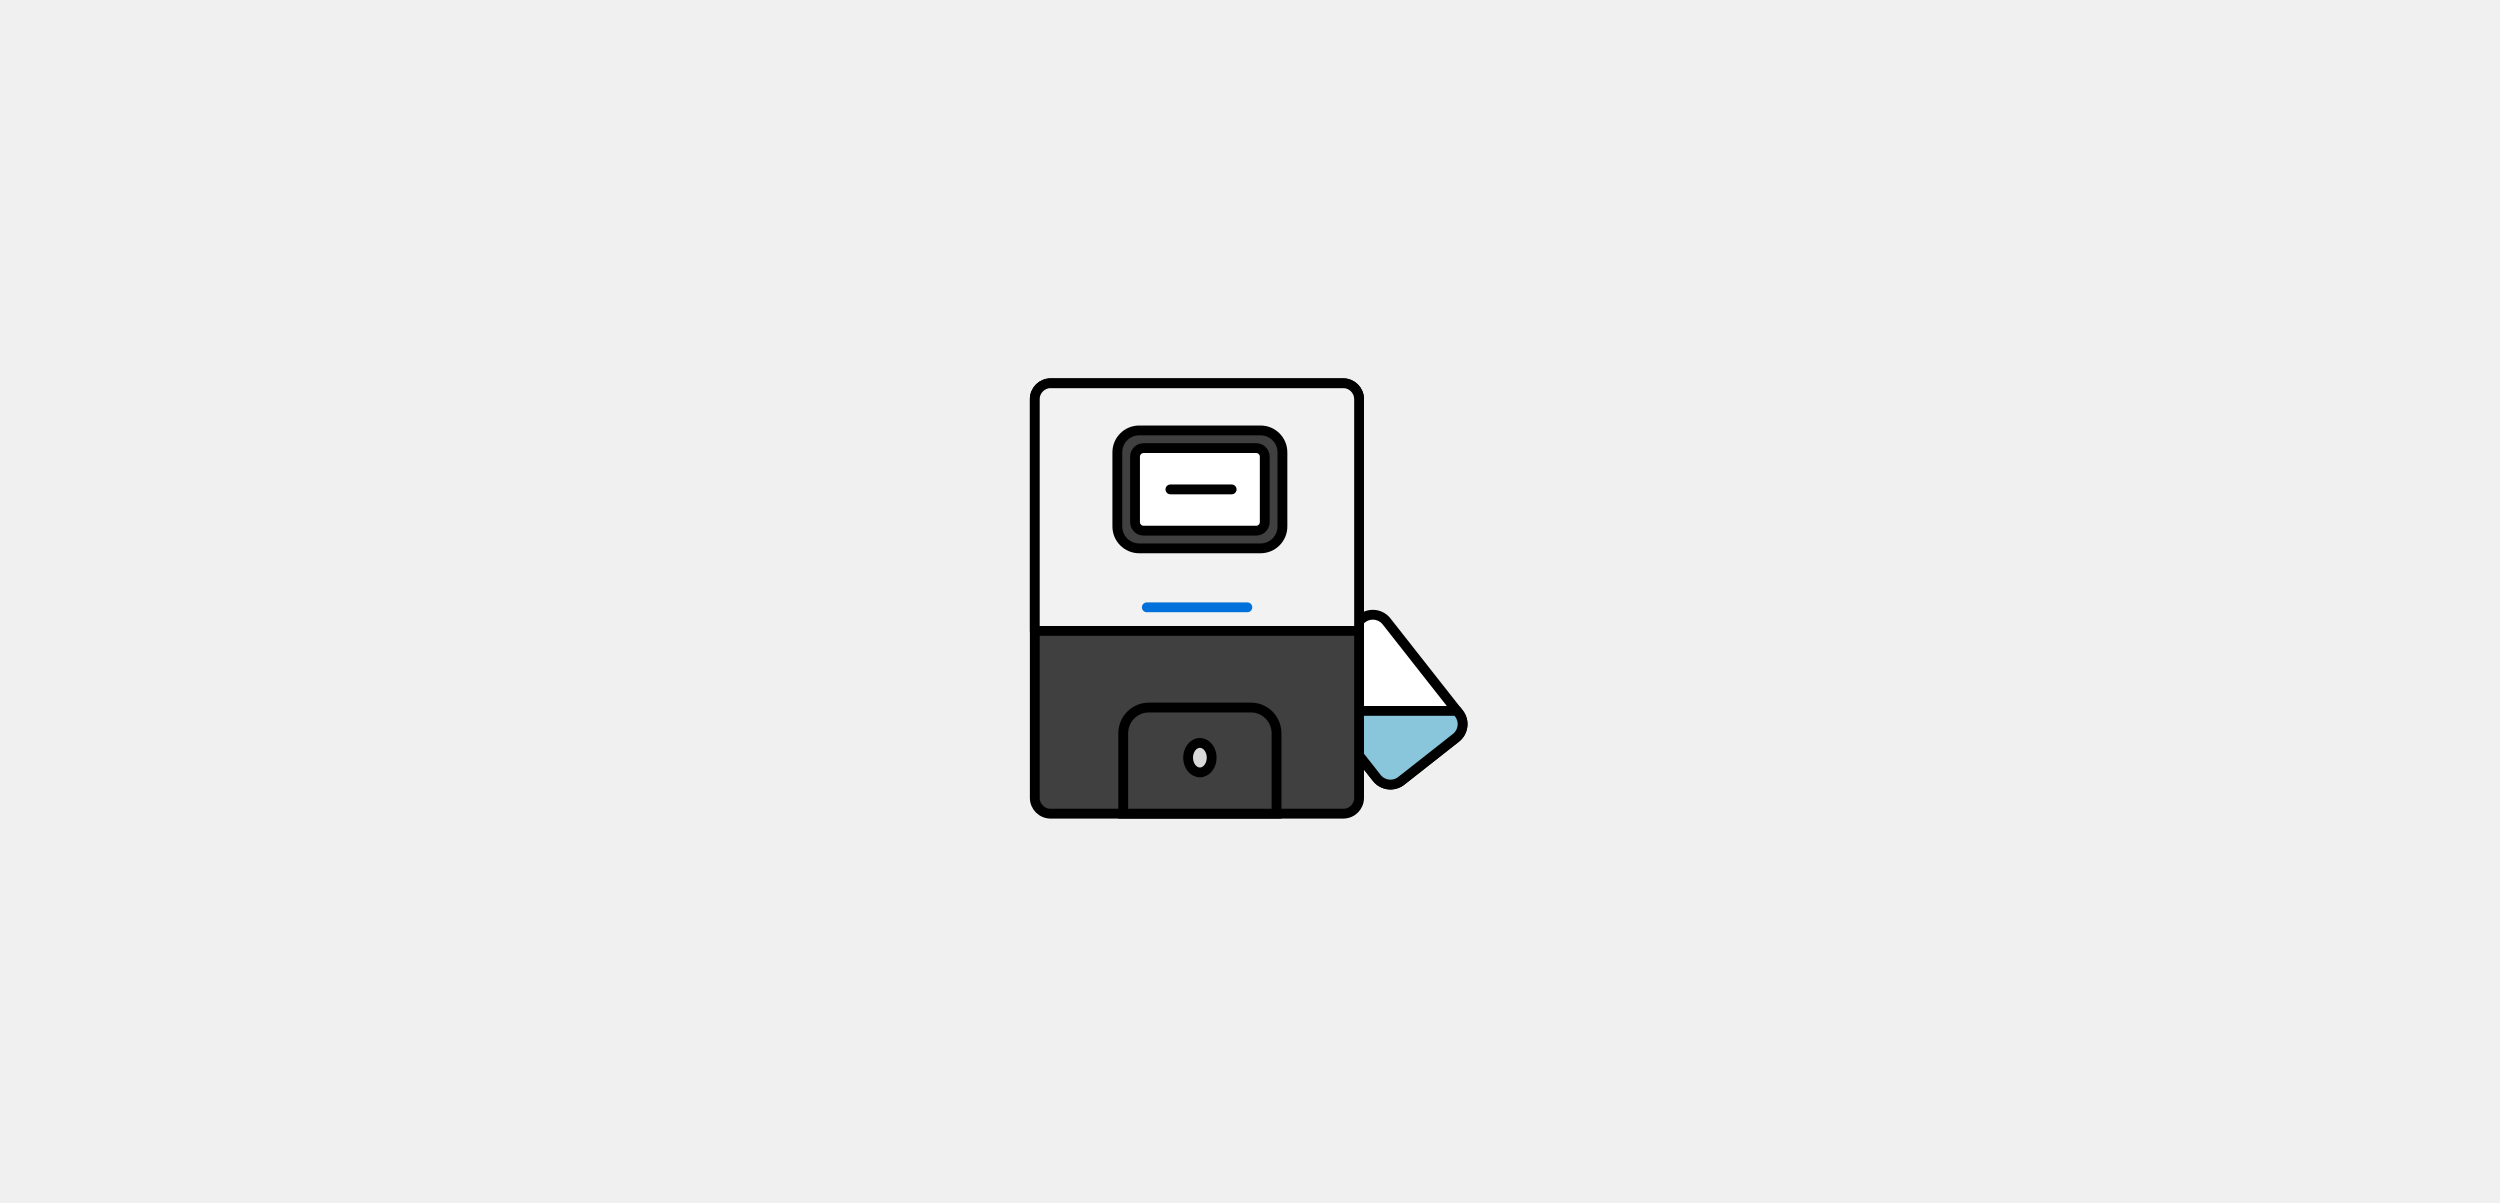
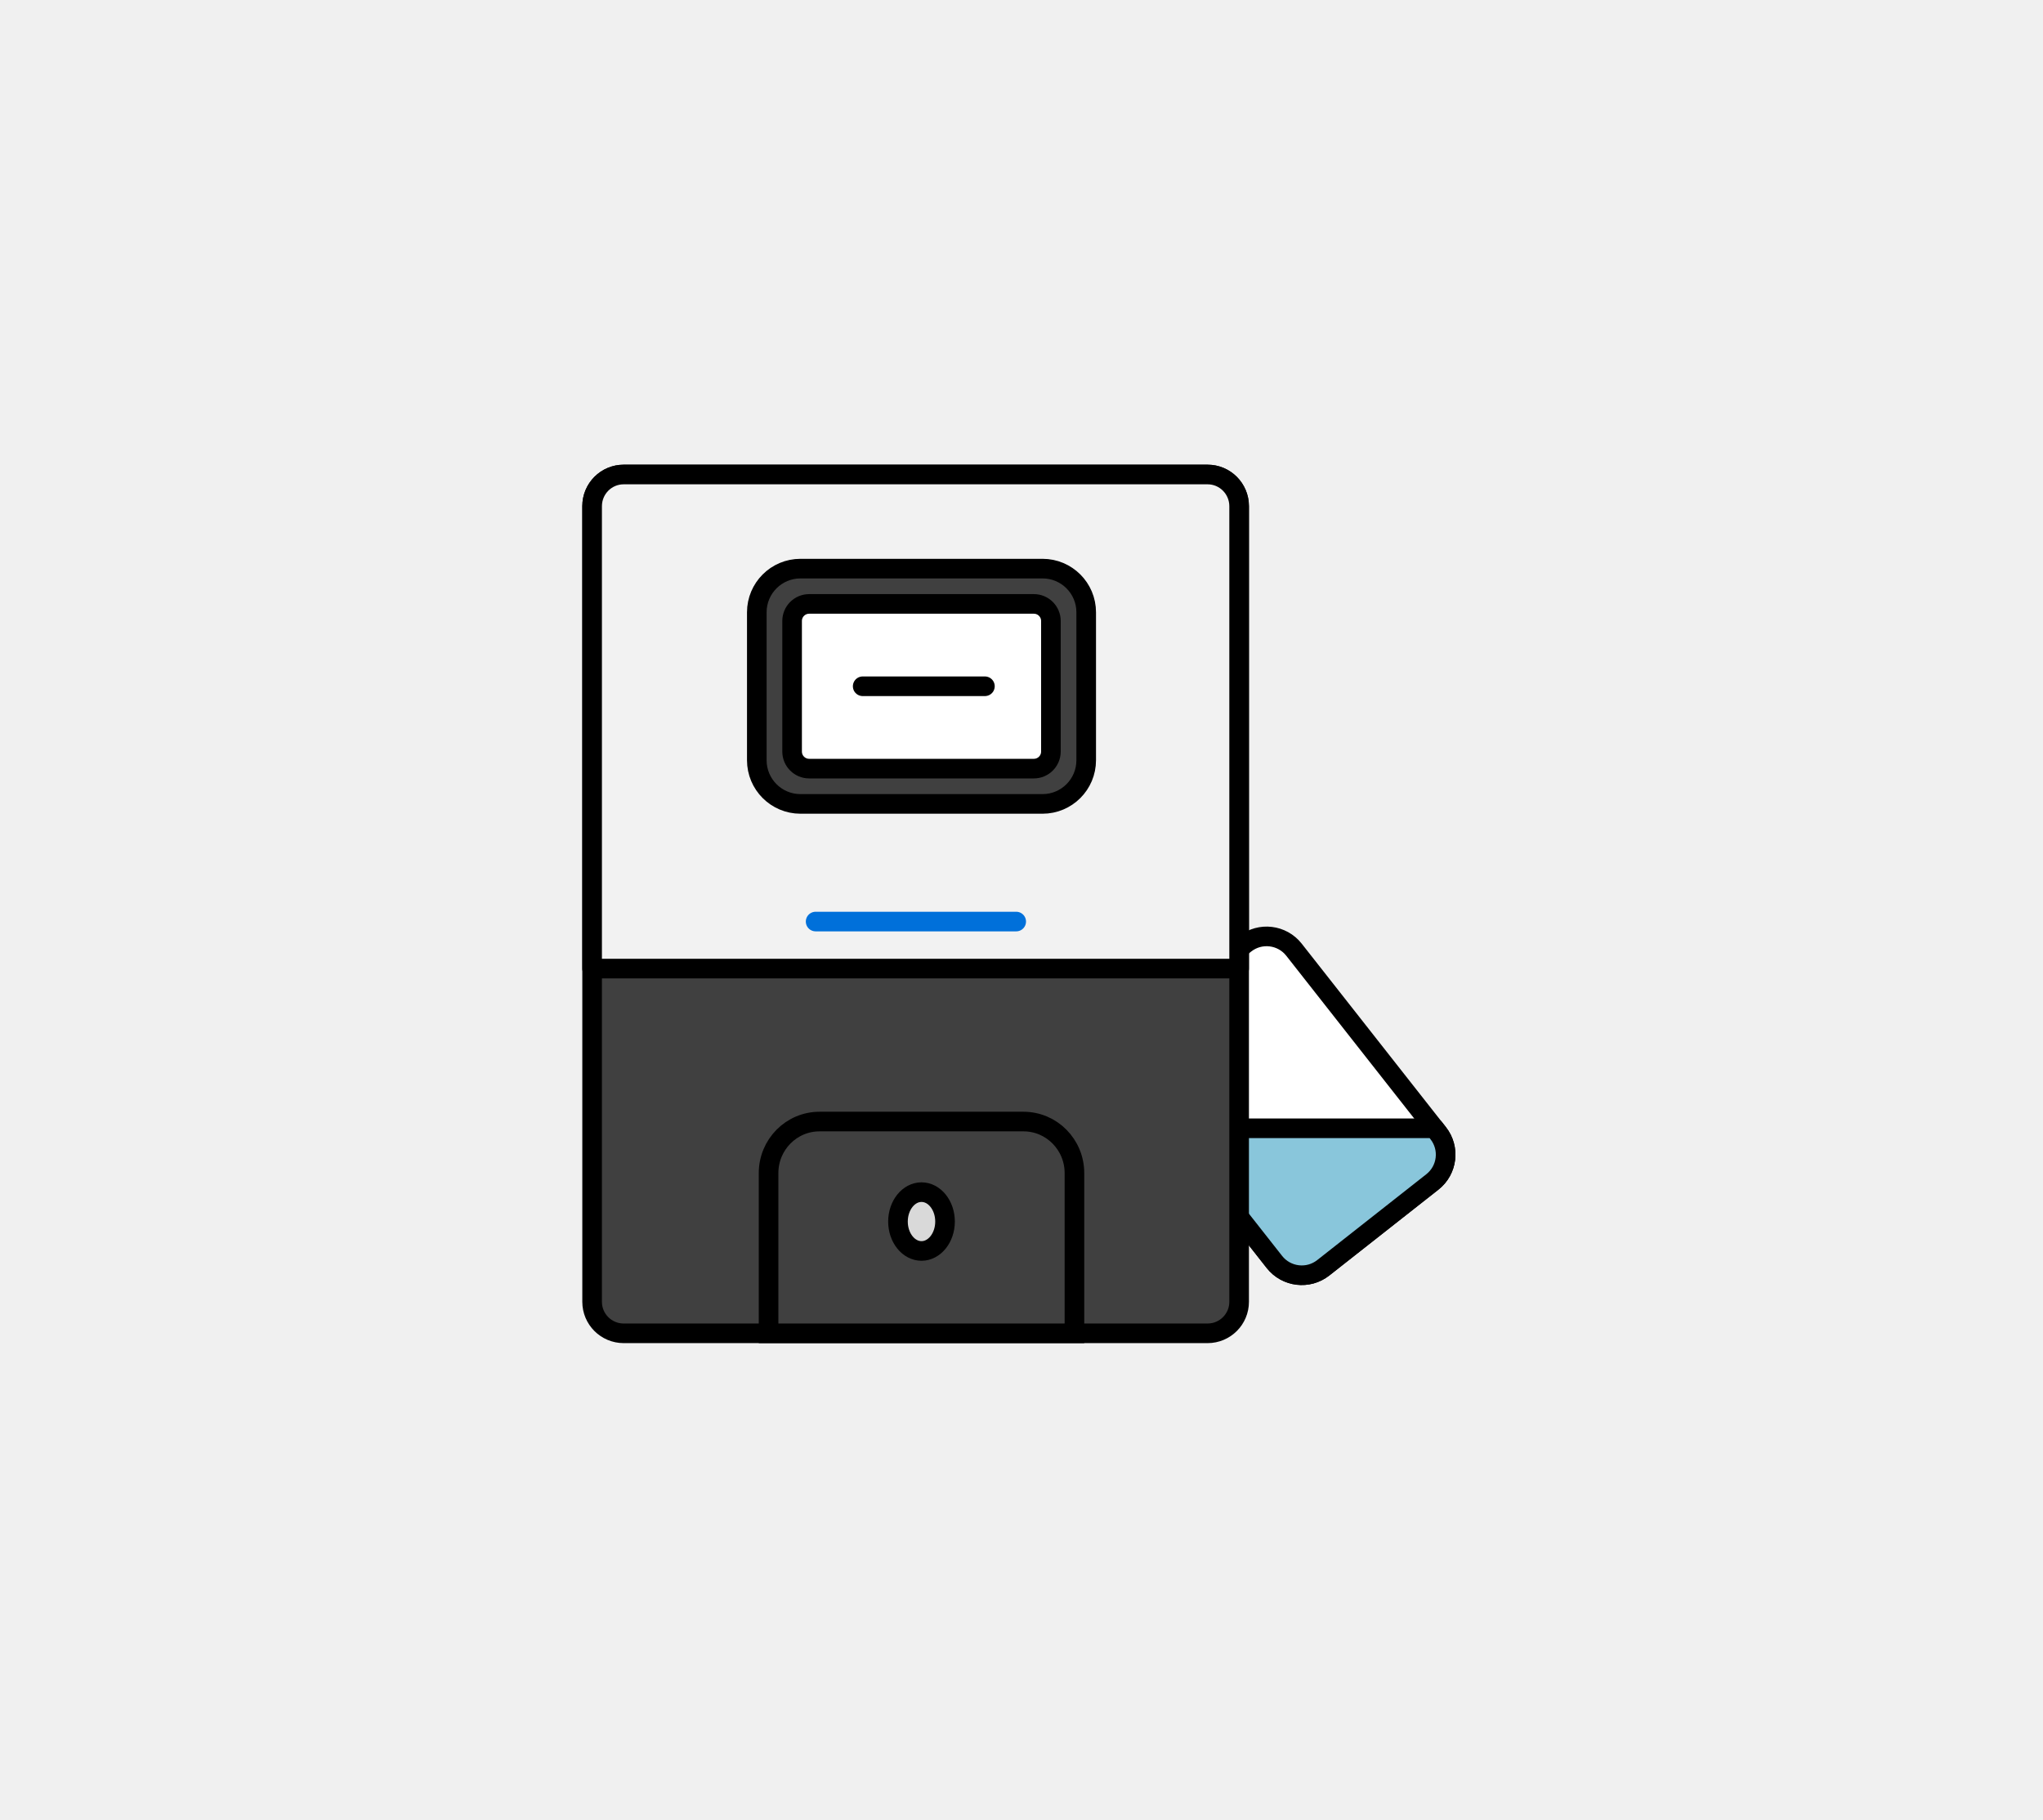
- <svg xmlns="http://www.w3.org/2000/svg" width="424.0px" height="204.0px" overflow="hidden" viewBox="-174.5 -64.0 424.0 204.0">
-   <rect id="bounding-box" x="-174.5" y="-64.0" width="424.0" height="204.0" fill="none" pointer-events="all" />
-   <g transform="translate(-1018 -499)">
-     <path d="M1064.73 551.342C1063.72 550.061 1063.95 548.204 1065.23 547.196L1074.51 539.894C1075.79 538.886 1077.65 539.108 1078.66 540.389L1090.92 555.984C1091.93 557.265 1091.71 559.122 1090.43 560.13L1081.15 567.432C1079.87 568.44 1078.01 568.218 1077 566.937Z" stroke="#000000" stroke-width="1.667" stroke-linecap="round" stroke-linejoin="round" stroke-miterlimit="10" fill="#FFFFFF" fill-rule="evenodd" />
-     <path d="M1068.06 555.571 1090.6 555.571 1090.92 555.984C1091.93 557.265 1091.71 559.122 1090.43 560.13L1081.15 567.432C1079.87 568.44 1078.01 568.218 1077 566.937Z" stroke="#000000" stroke-width="1.667" stroke-linecap="round" stroke-linejoin="round" stroke-miterlimit="10" fill="#89C6DB" fill-rule="evenodd" />
-     <path d="M1019 502.678C1019 501.199 1020.2 500 1021.68 500L1071.32 500C1072.8 500 1074 501.199 1074 502.678L1074 570.321C1074 571.801 1072.8 573 1071.32 573L1021.68 573C1020.2 573 1019 571.801 1019 570.321Z" stroke="#000000" stroke-width="1.667" stroke-miterlimit="8" fill="#404040" fill-rule="evenodd" />
-     <path d="M1021.68 500 1071.32 500C1072.8 500 1074 501.208 1074 502.697L1074 542 1019 542 1019 502.697C1019 501.208 1020.2 500 1021.68 500Z" stroke="#000000" stroke-width="1.667" stroke-linecap="round" stroke-linejoin="round" stroke-miterlimit="10" fill="#F2F2F2" fill-rule="evenodd" />
-     <path d="M1038.33 555 1055.67 555C1058.06 555 1060 556.96 1060 559.378L1060 573 1034 573 1034 559.378C1034 556.96 1035.94 555 1038.33 555Z" stroke="#000000" stroke-width="1.667" stroke-miterlimit="8" fill="#404040" fill-rule="evenodd" />
-     <path d="M1045 563.5C1045 562.119 1045.9 561 1047 561 1048.1 561 1049 562.119 1049 563.5 1049 564.881 1048.1 566 1047 566 1045.9 566 1045 564.881 1045 563.5Z" stroke="#000000" stroke-width="1.667" stroke-miterlimit="8" fill="#D9D9D9" fill-rule="evenodd" />
-     <path d="M1033 511.711C1033 509.661 1034.66 508 1036.71 508L1057.29 508C1059.34 508 1061 509.661 1061 511.711L1061 524.289C1061 526.339 1059.34 528 1057.29 528L1036.71 528C1034.66 528 1033 526.339 1033 524.289Z" stroke="#000000" stroke-width="1.667" stroke-miterlimit="8" fill="#404040" fill-rule="evenodd" />
-     <path d="M1036 512.45C1036 511.649 1036.65 511 1037.45 511L1056.55 511C1057.35 511 1058 511.649 1058 512.45L1058 523.55C1058 524.351 1057.35 525 1056.55 525L1037.45 525C1036.65 525 1036 524.351 1036 523.55Z" stroke="#000000" stroke-width="1.667" stroke-miterlimit="8" fill="#FFFFFF" fill-rule="evenodd" />
-     <path d="M1038 538 1055.05 538" stroke="#0070DA" stroke-width="1.667" stroke-linecap="round" stroke-miterlimit="8" fill="none" fill-rule="evenodd" />
-     <path d="M1042 518 1052.39 518" stroke="#000000" stroke-width="1.667" stroke-linecap="round" stroke-miterlimit="8" fill="none" fill-rule="evenodd" />
+ <svg xmlns="http://www.w3.org/2000/svg" width="130.25px" height="116px" overflow="hidden" viewBox="-37 -29.5 130.25 116">
+   <rect id="bounding-box" x="-37" y="-29.5" width="130.25" height="116" fill="none" pointer-events="all" />
+   <g id="svg_scaling_group" transform="scale(0.7499985)">
+     <g transform="translate(-1018 -499)">
+       <path d="M1064.73 551.342C1063.72 550.061 1063.95 548.204 1065.23 547.196L1074.51 539.894C1075.79 538.886 1077.65 539.108 1078.66 540.389L1090.92 555.984C1091.93 557.265 1091.71 559.122 1090.43 560.13L1081.15 567.432C1079.87 568.44 1078.01 568.218 1077 566.937Z" stroke="#000000" stroke-width="1.667" stroke-linecap="round" stroke-linejoin="round" stroke-miterlimit="10" fill="#FFFFFF" fill-rule="evenodd" />
+       <path d="M1068.06 555.571 1090.6 555.571 1090.92 555.984C1091.93 557.265 1091.71 559.122 1090.43 560.13L1081.15 567.432C1079.87 568.44 1078.01 568.218 1077 566.937Z" stroke="#000000" stroke-width="1.667" stroke-linecap="round" stroke-linejoin="round" stroke-miterlimit="10" fill="#89C6DB" fill-rule="evenodd" />
+       <path d="M1019 502.678C1019 501.199 1020.2 500 1021.68 500L1071.32 500C1072.8 500 1074 501.199 1074 502.678L1074 570.321C1074 571.801 1072.8 573 1071.32 573L1021.68 573C1020.2 573 1019 571.801 1019 570.321Z" stroke="#000000" stroke-width="1.667" stroke-miterlimit="8" fill="#404040" fill-rule="evenodd" />
+       <path d="M1021.68 500 1071.32 500C1072.8 500 1074 501.208 1074 502.697L1074 542 1019 542 1019 502.697C1019 501.208 1020.2 500 1021.68 500Z" stroke="#000000" stroke-width="1.667" stroke-linecap="round" stroke-linejoin="round" stroke-miterlimit="10" fill="#F2F2F2" fill-rule="evenodd" />
+       <path d="M1038.33 555 1055.67 555C1058.06 555 1060 556.96 1060 559.378L1060 573 1034 573 1034 559.378C1034 556.96 1035.94 555 1038.33 555Z" stroke="#000000" stroke-width="1.667" stroke-miterlimit="8" fill="#404040" fill-rule="evenodd" />
+       <path d="M1045 563.5C1045 562.119 1045.9 561 1047 561 1048.1 561 1049 562.119 1049 563.5 1049 564.881 1048.1 566 1047 566 1045.9 566 1045 564.881 1045 563.5Z" stroke="#000000" stroke-width="1.667" stroke-miterlimit="8" fill="#D9D9D9" fill-rule="evenodd" />
+       <path d="M1033 511.711C1033 509.661 1034.66 508 1036.71 508L1057.29 508C1059.34 508 1061 509.661 1061 511.711L1061 524.289C1061 526.339 1059.34 528 1057.29 528L1036.71 528C1034.66 528 1033 526.339 1033 524.289Z" stroke="#000000" stroke-width="1.667" stroke-miterlimit="8" fill="#404040" fill-rule="evenodd" />
+       <path d="M1036 512.45C1036 511.649 1036.65 511 1037.45 511L1056.55 511C1057.35 511 1058 511.649 1058 512.45L1058 523.55C1058 524.351 1057.35 525 1056.55 525L1037.45 525C1036.65 525 1036 524.351 1036 523.55Z" stroke="#000000" stroke-width="1.667" stroke-miterlimit="8" fill="#FFFFFF" fill-rule="evenodd" />
+       <path d="M1038 538 1055.05 538" stroke="#0070DA" stroke-width="1.667" stroke-linecap="round" stroke-miterlimit="8" fill="none" fill-rule="evenodd" />
+       <path d="M1042 518 1052.39 518" stroke="#000000" stroke-width="1.667" stroke-linecap="round" stroke-miterlimit="8" fill="none" fill-rule="evenodd" />
+     </g>
  </g>
</svg>
